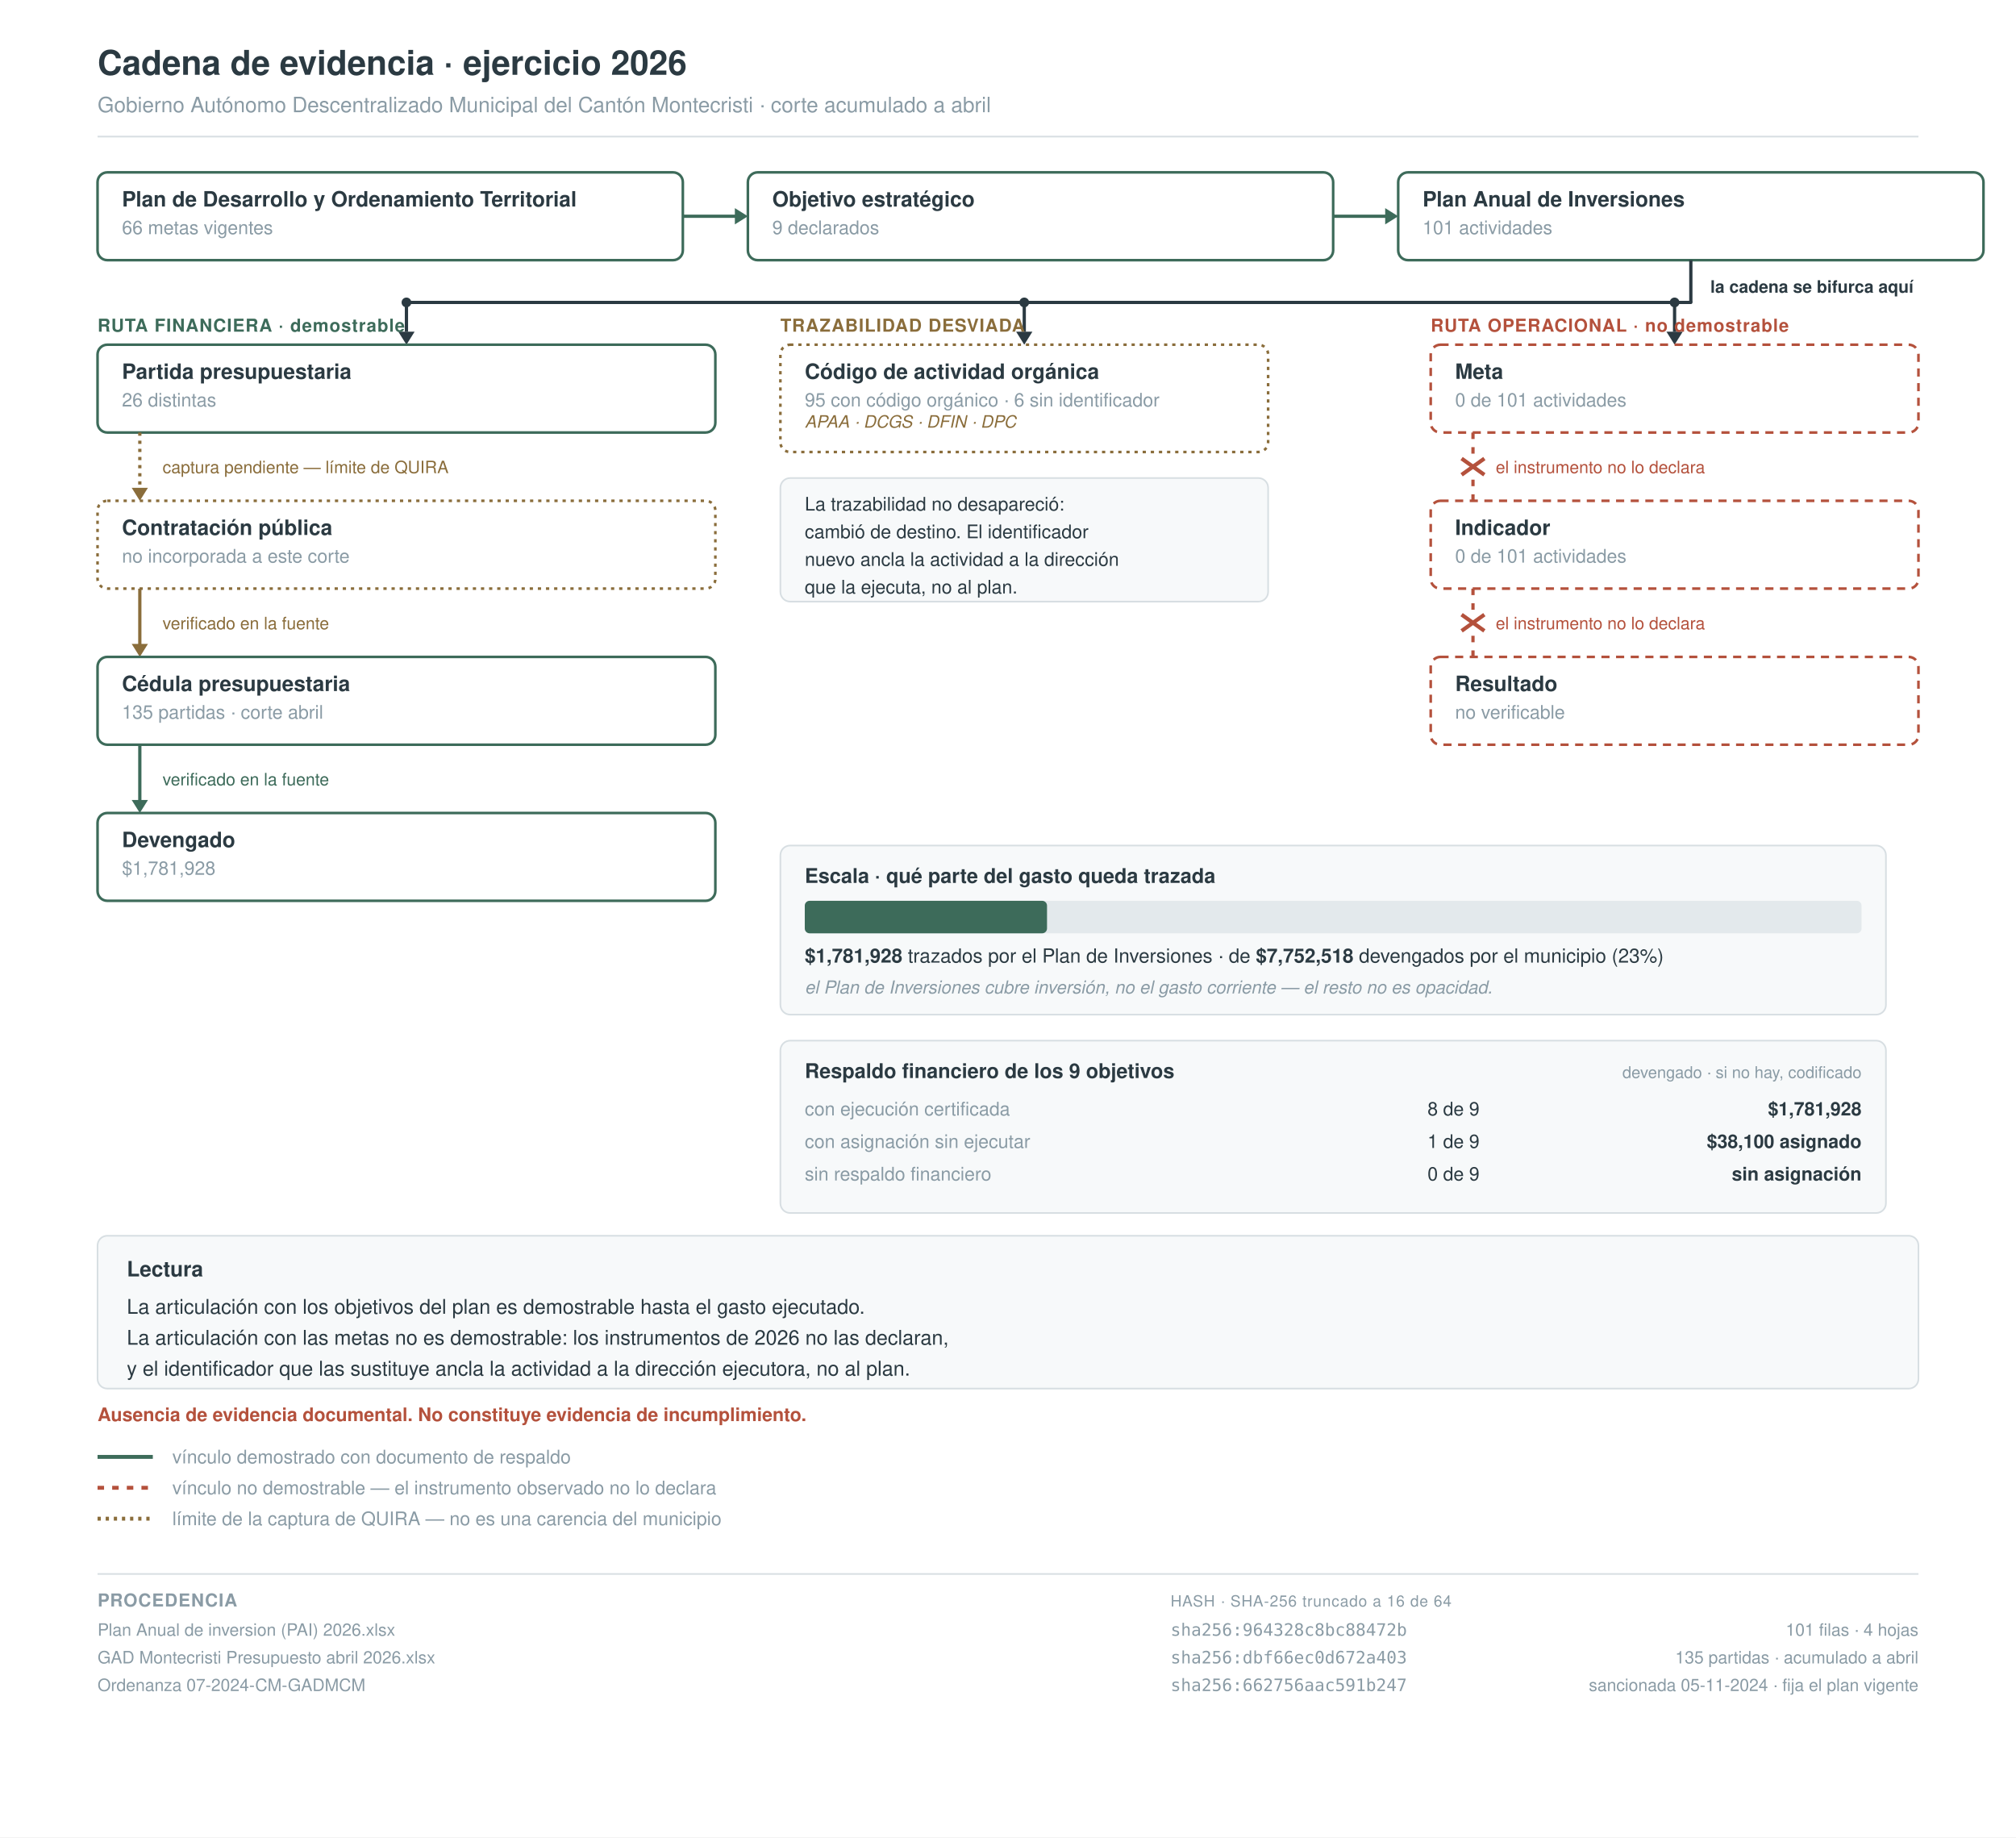
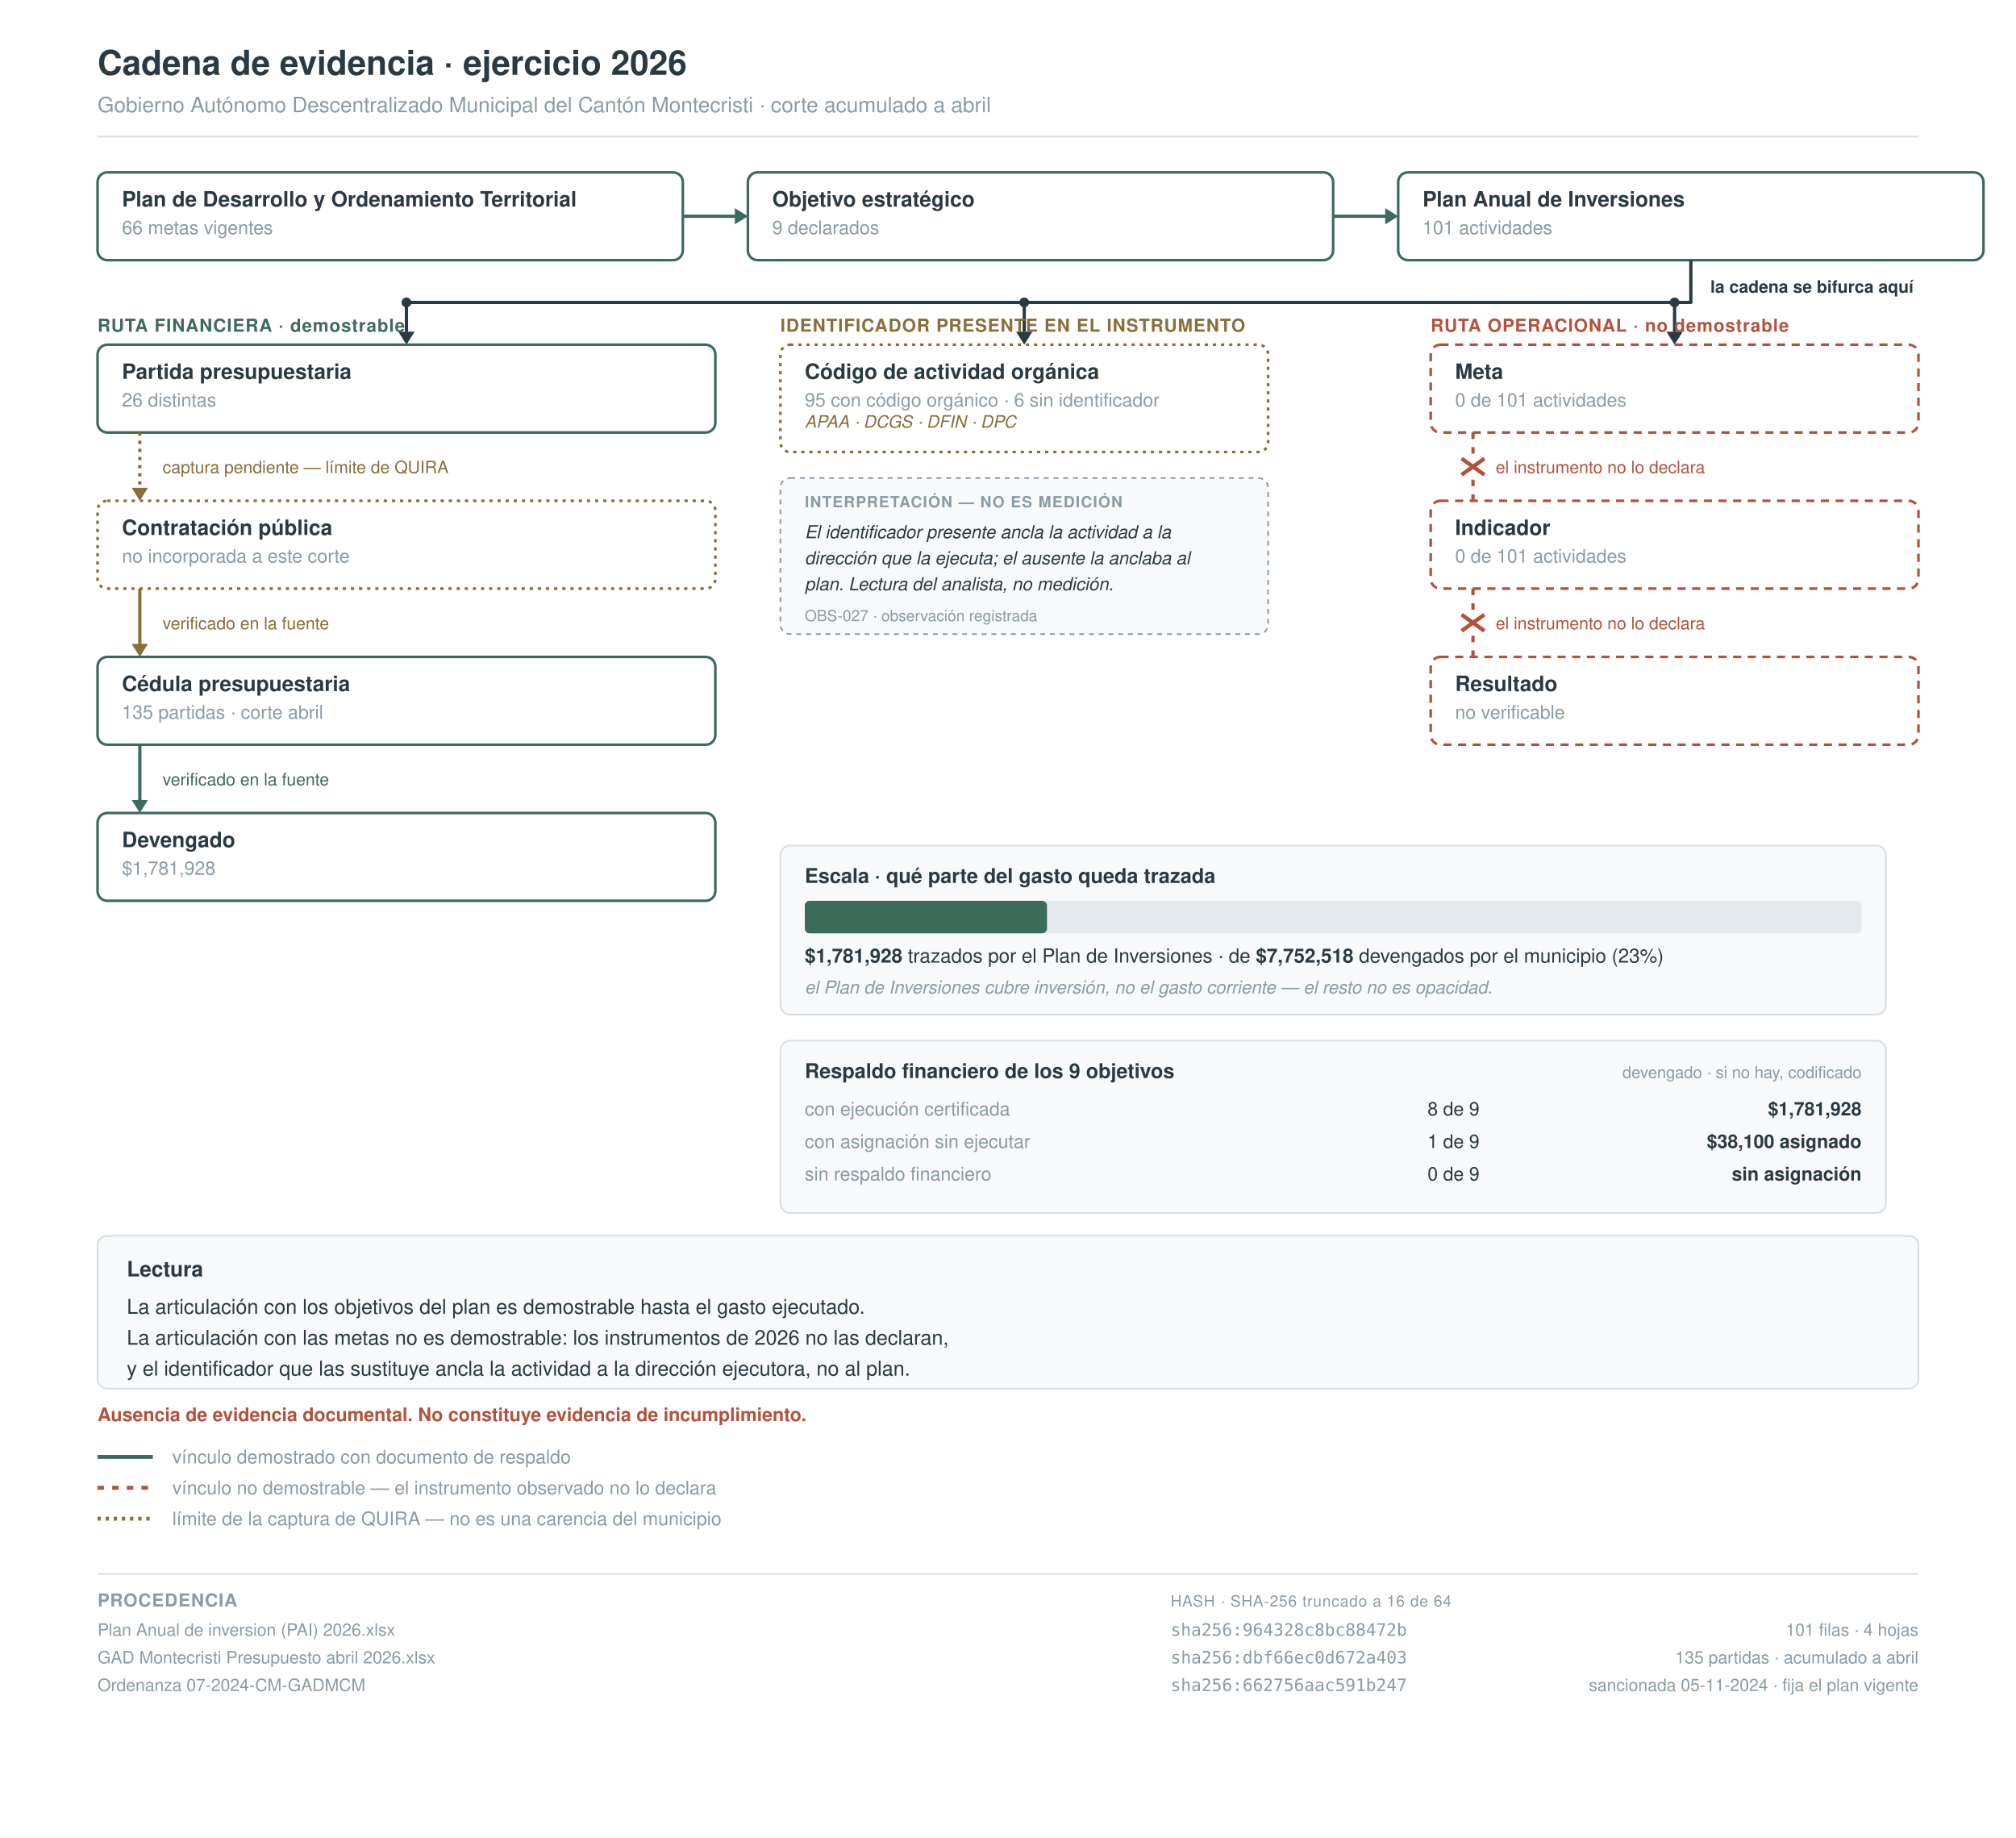
<svg xmlns="http://www.w3.org/2000/svg" viewBox="0 0 1240 1130" width="1240" height="1130" font-family="Segoe UI, Helvetica, Arial, sans-serif">
  <rect width="1240" height="1130" fill="#FFFFFF" />
  <text x="60" y="46" font-size="21" font-weight="700" fill="#2B3A42">Cadena de evidencia · ejercicio 2026</text>
  <text x="60" y="69" font-size="13" fill="#8A9BA5">Gobierno Autónomo Descentralizado Municipal del Cantón Montecristi · corte acumulado a abril</text>
  <line x1="60" y1="84" x2="1180" y2="84" stroke="#D7DEE2" />
  <rect x="60" y="106" width="360" height="54" rx="6" fill="#FFFFFF" stroke="#3D6B5A" stroke-width="1.6" />
  <text x="75" y="127" font-size="13" font-weight="600" fill="#2B3A42">Plan de Desarrollo y Ordenamiento Territorial</text>
  <text x="75" y="144" font-size="11.5" fill="#8A9BA5">66 metas vigentes</text>
  <line x1="420" y1="133" x2="453" y2="133" stroke="#3D6B5A" stroke-width="2" />
  <path d="M452,128 L460,133 L452,138" fill="#3D6B5A" />
  <rect x="460" y="106" width="360" height="54" rx="6" fill="#FFFFFF" stroke="#3D6B5A" stroke-width="1.6" />
  <text x="475" y="127" font-size="13" font-weight="600" fill="#2B3A42">Objetivo estratégico</text>
  <text x="475" y="144" font-size="11.5" fill="#8A9BA5">9 declarados</text>
  <line x1="820" y1="133" x2="853" y2="133" stroke="#3D6B5A" stroke-width="2" />
  <path d="M852,128 L860,133 L852,138" fill="#3D6B5A" />
  <rect x="860" y="106" width="360" height="54" rx="6" fill="#FFFFFF" stroke="#3D6B5A" stroke-width="1.6" />
  <text x="875" y="127" font-size="13" font-weight="600" fill="#2B3A42">Plan Anual de Inversiones</text>
  <text x="875" y="144" font-size="11.5" fill="#8A9BA5">101 actividades</text>
  <path d="M1040,160 L1040,186" stroke="#2B3A42" stroke-width="2" />
  <text x="1052" y="180" font-size="10.5" fill="#2B3A42" font-weight="600">la cadena se bifurca aquí</text>
  <line x1="250" y1="186" x2="1040" y2="186" stroke="#2B3A42" stroke-width="2" stroke-linecap="round" />
  <circle cx="250" cy="186" r="3" fill="#2B3A42" />
  <line x1="250" y1="186" x2="250" y2="204" stroke="#2B3A42" stroke-width="2" />
  <path d="M245,204 L250,212 L255,204" fill="#2B3A42" />
  <circle cx="630" cy="186" r="3" fill="#2B3A42" />
  <line x1="630" y1="186" x2="630" y2="204" stroke="#2B3A42" stroke-width="2" />
  <path d="M625,204 L630,212 L635,204" fill="#2B3A42" />
  <circle cx="1030" cy="186" r="3" fill="#2B3A42" />
  <line x1="1030" y1="186" x2="1030" y2="204" stroke="#2B3A42" stroke-width="2" />
  <path d="M1025,204 L1030,212 L1035,204" fill="#2B3A42" />
  <text x="60" y="204" font-size="11" font-weight="700" fill="#3D6B5A" letter-spacing="0.5">RUTA FINANCIERA · demostrable</text>
  <rect x="60" y="212" width="380" height="54" rx="6" fill="#FFFFFF" stroke="#3D6B5A" stroke-width="1.6" />
  <text x="75" y="233" font-size="13" font-weight="600" fill="#2B3A42">Partida presupuestaria</text>
  <text x="75" y="250" font-size="11.5" fill="#8A9BA5">26 distintas</text>
  <line x1="86" y1="266" x2="86" y2="301" stroke="#8A6D3B" stroke-width="2" stroke-dasharray="2 3" />
  <path d="M81,300 L86,308 L91,300" fill="#8A6D3B" />
  <text x="100" y="291.0" font-size="10.5" fill="#8A6D3B">captura pendiente — límite de QUIRA</text>
  <rect x="60" y="308" width="380" height="54" rx="6" fill="#FFFFFF" stroke="#8A6D3B" stroke-width="1.6" stroke-dasharray="2 3" />
  <text x="75" y="329" font-size="13" font-weight="600" fill="#2B3A42">Contratación pública</text>
  <text x="75" y="346" font-size="11.5" fill="#8A9BA5">no incorporada a este corte</text>
  <line x1="86" y1="362" x2="86" y2="397" stroke="#8A6D3B" stroke-width="2" />
  <path d="M81,396 L86,404 L91,396" fill="#8A6D3B" />
  <text x="100" y="387.0" font-size="10.5" fill="#8A6D3B">verificado en la fuente</text>
  <rect x="60" y="404" width="380" height="54" rx="6" fill="#FFFFFF" stroke="#3D6B5A" stroke-width="1.6" />
  <text x="75" y="425" font-size="13" font-weight="600" fill="#2B3A42">Cédula presupuestaria</text>
  <text x="75" y="442" font-size="11.5" fill="#8A9BA5">135 partidas · corte abril</text>
  <line x1="86" y1="458" x2="86" y2="493" stroke="#3D6B5A" stroke-width="2" />
  <path d="M81,492 L86,500 L91,492" fill="#3D6B5A" />
  <text x="100" y="483.0" font-size="10.5" fill="#3D6B5A">verificado en la fuente</text>
  <rect x="60" y="500" width="380" height="54" rx="6" fill="#FFFFFF" stroke="#3D6B5A" stroke-width="1.6" />
  <text x="75" y="521" font-size="13" font-weight="600" fill="#2B3A42">Devengado</text>
  <text x="75" y="538" font-size="11.5" fill="#8A9BA5">$1,781,928</text>
-   <text x="480" y="204" font-size="11" font-weight="700" fill="#8A6D3B" letter-spacing="0.5">TRAZABILIDAD DESVIADA</text>
+   <text x="480" y="204" font-size="11" font-weight="700" fill="#8A6D3B" letter-spacing="0.5">IDENTIFICADOR PRESENTE EN EL INSTRUMENTO</text>
  <rect x="480" y="212" width="300" height="66" rx="6" fill="#FFFFFF" stroke="#8A6D3B" stroke-width="1.6" stroke-dasharray="2 3" />
  <text x="495" y="233" font-size="13" font-weight="600" fill="#2B3A42">Código de actividad orgánica</text>
  <text x="495" y="250" font-size="11.5" fill="#8A9BA5">95 con código orgánico · 6 sin identificador</text>
  <text x="495" y="263" font-size="10.5" fill="#8A6D3B" font-style="italic">APAA · DCGS · DFIN · DPC</text>
-   <rect x="480" y="294" width="300" height="76" rx="6" fill="#F7F9FA" stroke="#D7DEE2" />
-   <text x="495" y="314" font-size="11.5" fill="#2B3A42">La trazabilidad no desapareció:</text>
-   <text x="495" y="331" font-size="11.5" fill="#2B3A42">cambió de destino. El identificador</text>
-   <text x="495" y="348" font-size="11.5" fill="#2B3A42">nuevo ancla la actividad a la dirección</text>
-   <text x="495" y="365" font-size="11.5" fill="#2B3A42">que la ejecuta, no al plan.</text>
+   <rect x="480" y="294" width="300" height="96" rx="6" fill="#F7F9FA" stroke="#8A9BA5" stroke-dasharray="3 3" />
+   <text x="495" y="312" font-size="9.5" font-weight="700" fill="#8A9BA5" letter-spacing="0.6">INTERPRETACIÓN — NO ES MEDICIÓN</text>
+   <text x="495" y="331" font-size="11" fill="#2B3A42" font-style="italic">El identificador presente ancla la actividad a la</text>
+   <text x="495" y="347" font-size="11" fill="#2B3A42" font-style="italic">dirección que la ejecuta; el ausente la anclaba al</text>
+   <text x="495" y="363" font-size="11" fill="#2B3A42" font-style="italic">plan. Lectura del analista, no medición.</text>
+   <text x="495" y="382" font-size="9.5" fill="#8A9BA5">OBS-027 · observación registrada</text>
  <text x="880" y="204" font-size="11" font-weight="700" fill="#B4513C" letter-spacing="0.5">RUTA OPERACIONAL · no demostrable</text>
  <rect x="880" y="212" width="300" height="54" rx="6" fill="#FFFFFF" stroke="#B4513C" stroke-width="1.6" stroke-dasharray="5 4" />
  <text x="895" y="233" font-size="13" font-weight="600" fill="#2B3A42">Meta</text>
  <text x="895" y="250" font-size="11.5" fill="#8A9BA5">0 de 101 actividades</text>
  <line x1="906" y1="266" x2="906" y2="279.0" stroke="#B4513C" stroke-width="2" stroke-dasharray="4 5" />
  <line x1="899" y1="282.0" x2="913" y2="292.0" stroke="#B4513C" stroke-width="2.4" />
  <line x1="913" y1="282.0" x2="899" y2="292.0" stroke="#B4513C" stroke-width="2.4" />
  <line x1="906" y1="295.0" x2="906" y2="308" stroke="#B4513C" stroke-width="2" stroke-dasharray="4 5" />
  <text x="920" y="291.0" font-size="10.5" fill="#B4513C">el instrumento no lo declara</text>
  <rect x="880" y="308" width="300" height="54" rx="6" fill="#FFFFFF" stroke="#B4513C" stroke-width="1.6" stroke-dasharray="5 4" />
  <text x="895" y="329" font-size="13" font-weight="600" fill="#2B3A42">Indicador</text>
  <text x="895" y="346" font-size="11.5" fill="#8A9BA5">0 de 101 actividades</text>
  <line x1="906" y1="362" x2="906" y2="375.0" stroke="#B4513C" stroke-width="2" stroke-dasharray="4 5" />
  <line x1="899" y1="378.0" x2="913" y2="388.0" stroke="#B4513C" stroke-width="2.4" />
  <line x1="913" y1="378.0" x2="899" y2="388.0" stroke="#B4513C" stroke-width="2.4" />
  <line x1="906" y1="391.0" x2="906" y2="404" stroke="#B4513C" stroke-width="2" stroke-dasharray="4 5" />
  <text x="920" y="387.0" font-size="10.5" fill="#B4513C">el instrumento no lo declara</text>
  <rect x="880" y="404" width="300" height="54" rx="6" fill="#FFFFFF" stroke="#B4513C" stroke-width="1.6" stroke-dasharray="5 4" />
  <text x="895" y="425" font-size="13" font-weight="600" fill="#2B3A42">Resultado</text>
  <text x="895" y="442" font-size="11.5" fill="#8A9BA5">no verificable</text>
  <rect x="480" y="520" width="680" height="104" rx="6" fill="#F7F9FA" stroke="#D7DEE2" />
  <text x="495" y="543" font-size="12.5" font-weight="600" fill="#2B3A42">Escala · qué parte del gasto queda trazada</text>
  <rect x="495" y="554" width="650" height="20" rx="3" fill="#E3E9EC" />
  <rect x="495" y="554" width="149" height="20" rx="3" fill="#3D6B5A" />
  <text x="495" y="592" font-size="12" fill="#2B3A42">
    <tspan font-weight="700">$1,781,928</tspan> trazados por el Plan de Inversiones · de <tspan font-weight="700">$7,752,518</tspan> devengados por el municipio (23%)</text>
  <text x="495" y="611" font-size="11" fill="#8A9BA5" font-style="italic">el Plan de Inversiones cubre inversión, no el gasto corriente — el resto no es opacidad.</text>
  <rect x="480" y="640" width="680" height="106" rx="6" fill="#F7F9FA" stroke="#D7DEE2" />
  <text x="495" y="663" font-size="12.5" font-weight="600" fill="#2B3A42">Respaldo financiero de los 9 objetivos</text>
  <text x="1145" y="663" font-size="10" fill="#8A9BA5" text-anchor="end">devengado · si no hay, codificado</text>
  <text x="495" y="686" font-size="11.5" fill="#8A9BA5">con ejecución certificada</text>
  <text x="910" y="686" font-size="11.5" fill="#2B3A42" text-anchor="end">8 de 9</text>
  <text x="1145" y="686" font-size="11.5" font-weight="700" fill="#2B3A42" text-anchor="end">$1,781,928</text>
  <text x="495" y="706" font-size="11.5" fill="#8A9BA5">con asignación sin ejecutar</text>
  <text x="910" y="706" font-size="11.5" fill="#2B3A42" text-anchor="end">1 de 9</text>
  <text x="1145" y="706" font-size="11.5" font-weight="700" fill="#2B3A42" text-anchor="end">$38,100 asignado</text>
  <text x="495" y="726" font-size="11.5" fill="#8A9BA5">sin respaldo financiero</text>
  <text x="910" y="726" font-size="11.5" fill="#2B3A42" text-anchor="end">0 de 9</text>
  <text x="1145" y="726" font-size="11.5" font-weight="700" fill="#2B3A42" text-anchor="end">sin asignación</text>
  <rect x="60" y="760" width="1120" height="94" rx="6" fill="#F7F9FA" stroke="#D7DEE2" />
  <text x="78" y="785" font-size="13" font-weight="700" fill="#2B3A42">Lectura</text>
  <text x="78" y="808" font-size="12.5" fill="#2B3A42">La articulación con los objetivos del plan es demostrable hasta el gasto ejecutado.</text>
  <text x="78" y="827" font-size="12.5" fill="#2B3A42">La articulación con las metas no es demostrable: los instrumentos de 2026 no las declaran,</text>
  <text x="78" y="846" font-size="12.5" fill="#2B3A42">y el identificador que las sustituye ancla la actividad a la dirección ejecutora, no al plan.</text>
  <text x="60" y="874" font-size="11.5" font-weight="600" fill="#B4513C">Ausencia de evidencia documental. No constituye evidencia de incumplimiento.</text>
  <line x1="60" y1="896" x2="94" y2="896" stroke="#3D6B5A" stroke-width="2.4" stroke-dasharray="" />
  <text x="106" y="900" font-size="11.5" fill="#8A9BA5">vínculo demostrado con documento de respaldo</text>
  <line x1="60" y1="915" x2="94" y2="915" stroke="#B4513C" stroke-width="2.4" stroke-dasharray="4 5" />
  <text x="106" y="919" font-size="11.5" fill="#8A9BA5">vínculo no demostrable — el instrumento observado no lo declara</text>
  <line x1="60" y1="934" x2="94" y2="934" stroke="#8A6D3B" stroke-width="2.4" stroke-dasharray="2 3" />
  <text x="106" y="938" font-size="11.5" fill="#8A9BA5">límite de la captura de QUIRA — no es una carencia del municipio</text>
  <line x1="60" y1="968" x2="1180" y2="968" stroke="#D7DEE2" />
  <text x="60" y="988" font-size="11" font-weight="700" fill="#8A9BA5" letter-spacing="0.5">PROCEDENCIA</text>
  <text x="720" y="988" font-size="9.5" fill="#8A9BA5" letter-spacing="0.4">HASH · SHA-256 truncado a 16 de 64</text>
  <text x="60" y="1006" font-size="10.5" fill="#8A9BA5">Plan Anual de inversion (PAI) 2026.xlsx</text>
  <text x="720" y="1006" font-size="10.5" fill="#8A9BA5" font-family="Consolas, monospace">sha256:964328c8bc88472b</text>
  <text x="1180" y="1006" font-size="10.5" fill="#8A9BA5" text-anchor="end">101 filas · 4 hojas</text>
  <text x="60" y="1023" font-size="10.5" fill="#8A9BA5">GAD Montecristi Presupuesto abril 2026.xlsx</text>
  <text x="720" y="1023" font-size="10.5" fill="#8A9BA5" font-family="Consolas, monospace">sha256:dbf66ec0d672a403</text>
  <text x="1180" y="1023" font-size="10.5" fill="#8A9BA5" text-anchor="end">135 partidas · acumulado a abril</text>
  <text x="60" y="1040" font-size="10.5" fill="#8A9BA5">Ordenanza 07-2024-CM-GADMCM</text>
  <text x="720" y="1040" font-size="10.5" fill="#8A9BA5" font-family="Consolas, monospace">sha256:662756aac591b247</text>
  <text x="1180" y="1040" font-size="10.5" fill="#8A9BA5" text-anchor="end">sancionada 05-11-2024 · fija el plan vigente</text>
</svg>
